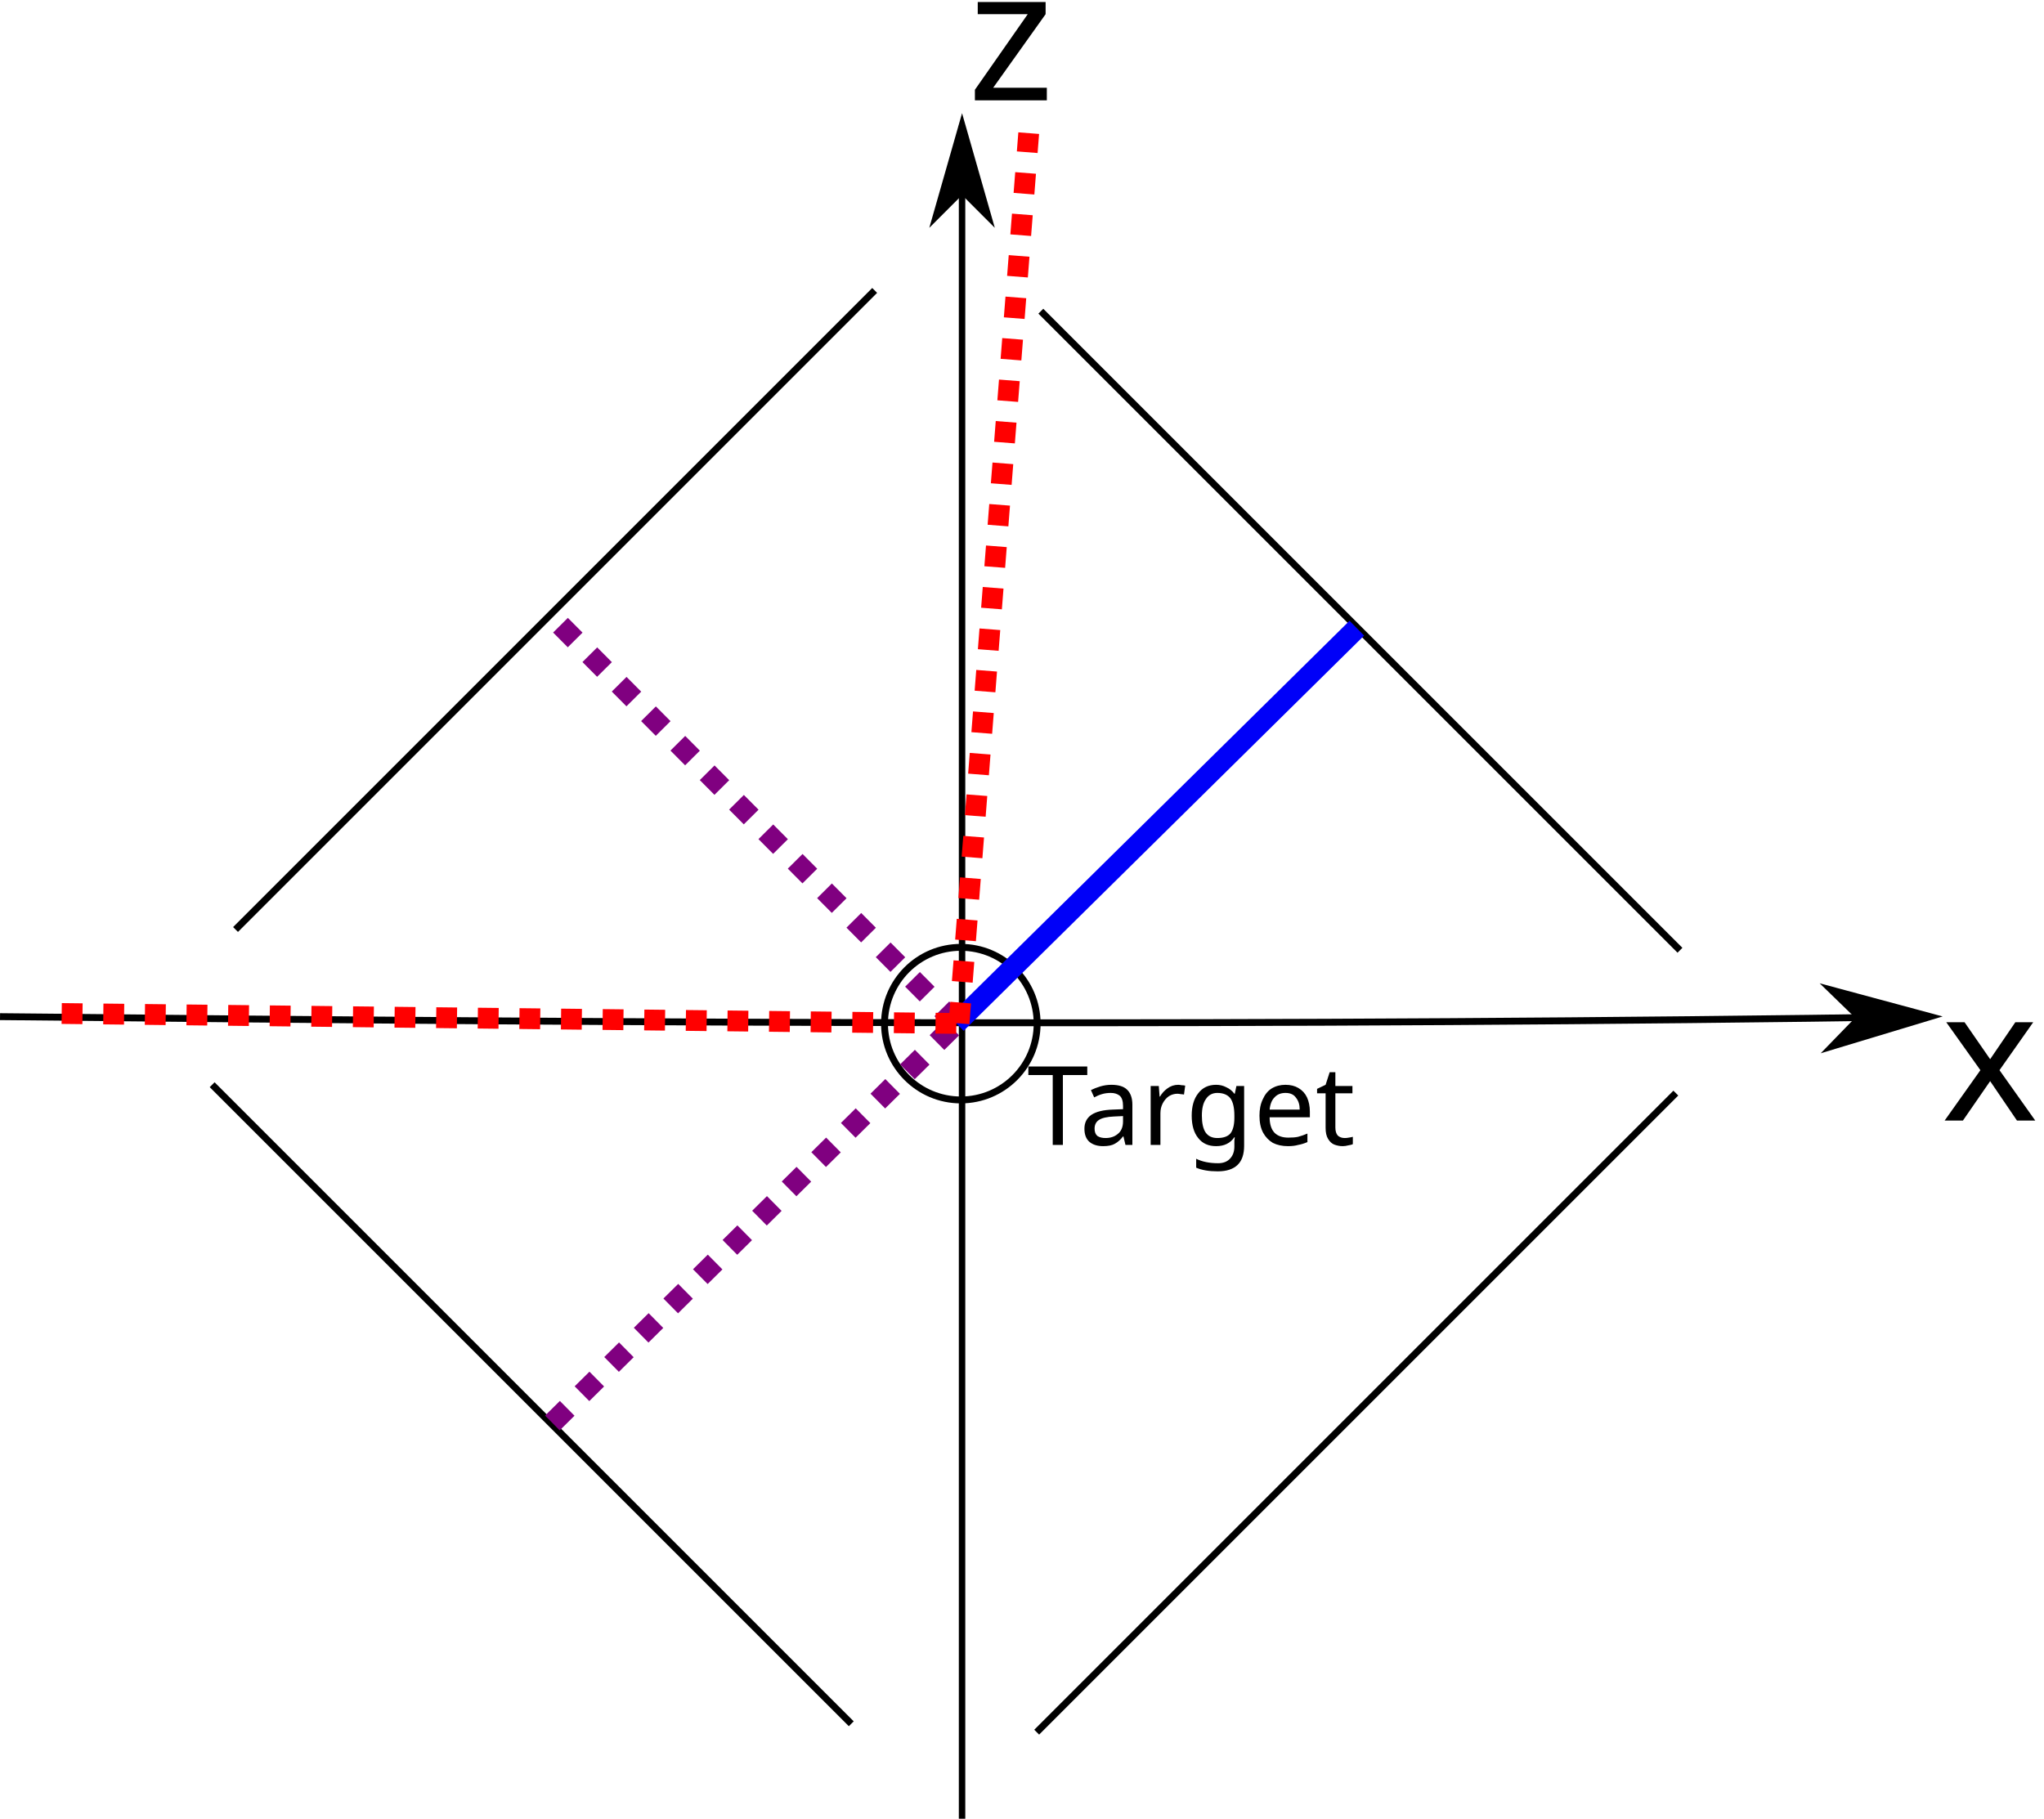
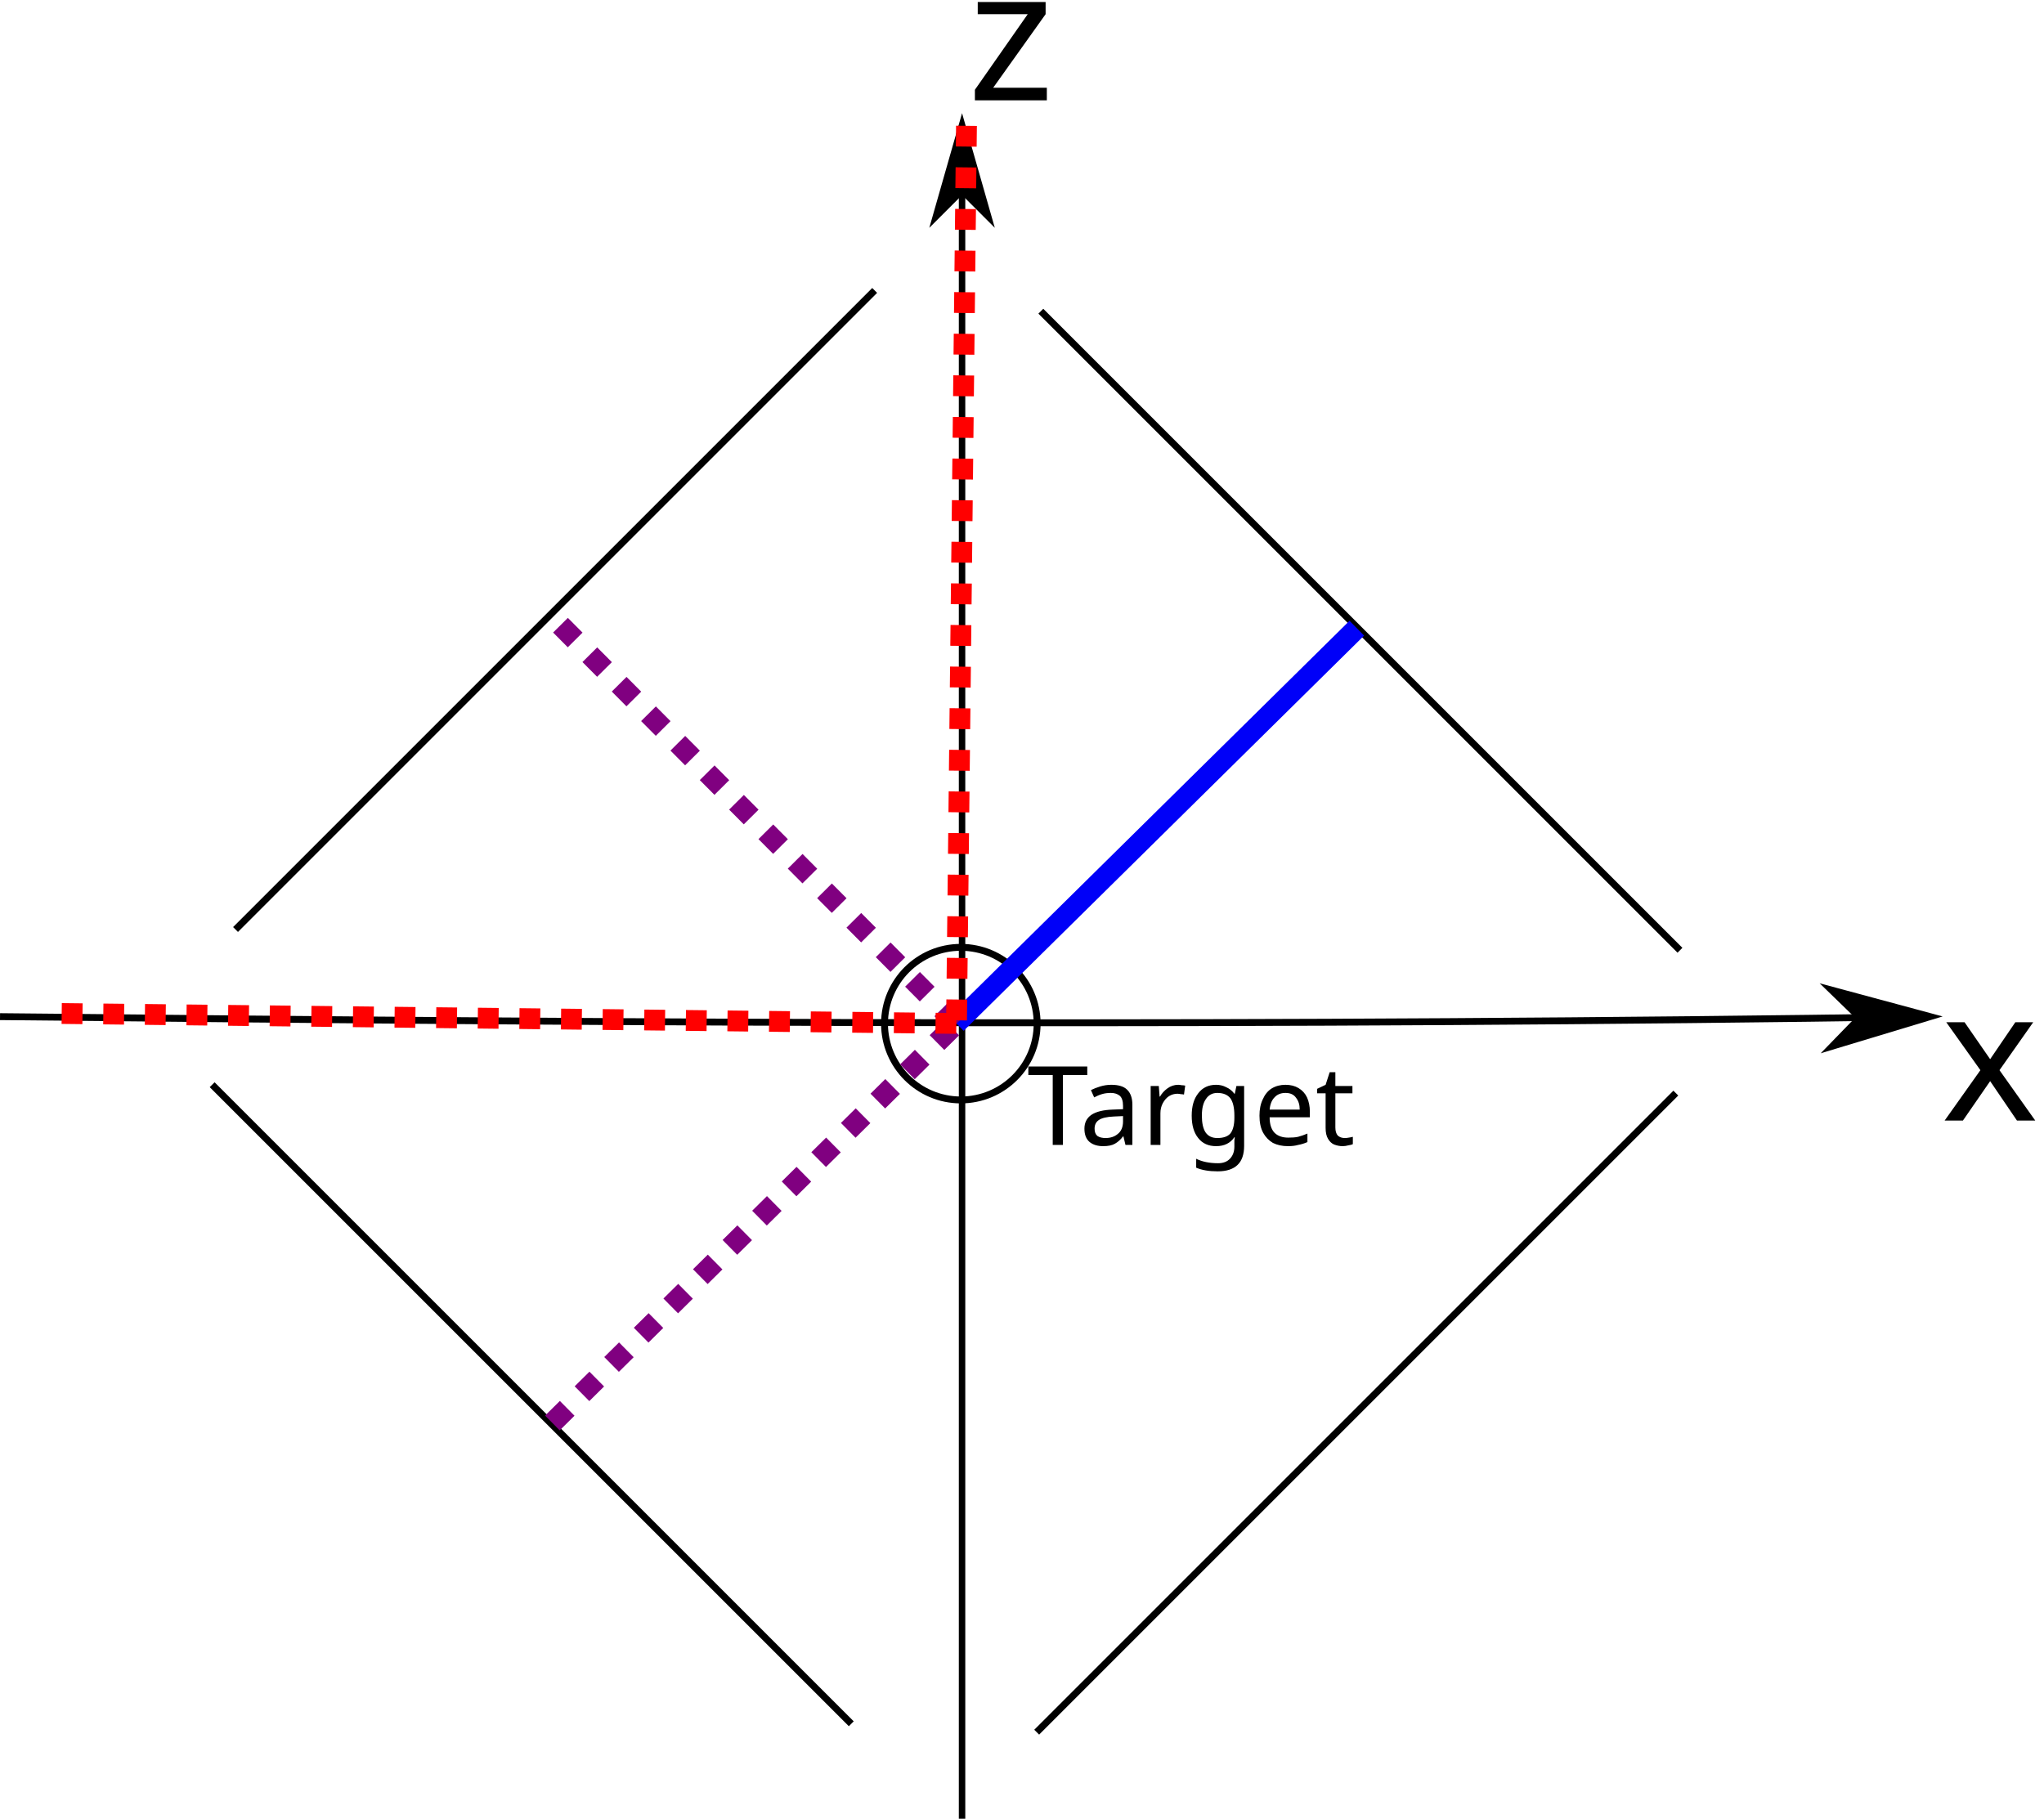
<svg xmlns="http://www.w3.org/2000/svg" width="78.59mm" height="69.934mm" viewBox="0 0 78.59 69.934" version="1.1" id="svg8">
  <defs id="defs2">
    <marker orient="auto" refY="0" refX="0" id="Arrow1Lend" style="overflow:visible">
      <path id="path919" d="M 0,0 5,-5 -12.5,0 5,5 Z" style="fill:#000000;fill-opacity:1;fill-rule:evenodd;stroke:#000000;stroke-width:1pt;stroke-opacity:1" transform="matrix(-0.8,0,0,-0.8,-10,0)" />
    </marker>
    <rect x="89.668" y="144.139" width="6.574" height="9.074" id="rect153" />
    <linearGradient id="linearGradient978">
      <stop style="stop-color:#000000;stop-opacity:1;" offset="0" id="stop976" />
    </linearGradient>
    <marker orient="auto" refY="0" refX="0" id="Arrow1Lend-3" style="overflow:visible">
      <path id="path919-6" d="M 0,0 5,-5 -12.5,0 5,5 Z" style="fill:#000000;fill-opacity:1;fill-rule:evenodd;stroke:#000000;stroke-width:1pt;stroke-opacity:1" transform="matrix(-0.8,0,0,-0.8,-10,0)" />
    </marker>
    <marker orient="auto" refY="0" refX="0" id="Arrow1Lend-5" style="overflow:visible">
      <path id="path919-3" d="M 0,0 5,-5 -12.5,0 5,5 Z" style="fill:#000000;fill-opacity:1;fill-rule:evenodd;stroke:#000000;stroke-width:1pt;stroke-opacity:1" transform="matrix(-0.8,0,0,-0.8,-10,0)" />
    </marker>
  </defs>
  <g id="layer1" transform="translate(-70.84389,-73.34149)">
    <path style="fill:none;stroke:#000000;stroke-width:0.265px;stroke-linecap:butt;stroke-linejoin:miter;stroke-opacity:1" d="m 79.001,115.051 c 24.574,24.574 24.574,24.574 24.574,24.574" id="path57" />
    <path style="fill:none;stroke:#000000;stroke-width:0.265px;stroke-linecap:butt;stroke-linejoin:miter;stroke-opacity:1" d="m 110.863,85.308 c 24.574,24.574 24.574,24.574 24.574,24.574" id="path57-3" />
    <path style="fill:none;stroke:#000000;stroke-width:0.265px;stroke-linecap:butt;stroke-linejoin:miter;stroke-opacity:1" d="M 104.474,84.509 C 79.9,109.083 79.9,109.083 79.9,109.083" id="path57-5" />
    <path style="fill:none;stroke:#000000;stroke-width:0.265px;stroke-linecap:butt;stroke-linejoin:miter;stroke-opacity:1" d="m 135.278,115.374 c -24.574,24.574 -24.574,24.574 -24.574,24.574" id="path57-6" />
    <text xml:space="preserve" style="font-style:normal;font-weight:normal;font-size:7.056px;line-height:1.5;font-family:sans-serif;fill:#000000;fill-opacity:1;stroke:none;stroke-width:0.265" x="108.047" y="77.2" id="text107">
      <tspan id="tspan105" x="108.047" y="77.2" style="font-weight:normal;font-size:7.056px;stroke-width:0.265">z</tspan>
    </text>
    <text xml:space="preserve" style="font-style:normal;font-weight:normal;font-size:10.583px;line-height:1.5;font-family:sans-serif;fill:#000000;fill-opacity:1;stroke:none;stroke-width:0.265" x="145.489" y="116.43" id="text128">
      <tspan id="tspan126" x="145.489" y="116.43" style="font-size:7.056px;stroke-width:0.265">x</tspan>
    </text>
    <text xml:space="preserve" style="font-size:4.233px;line-height:1;font-family:sans-serif;stroke-width:0.265" x="146.33" y="156.787" id="text93">
      <tspan id="tspan91" x="146.33" y="160.003" style="stroke-width:0.265" />
    </text>
    <text xml:space="preserve" style="font-size:4.233px;line-height:1;font-family:sans-serif;stroke-width:0.265" x="41.581" y="246.885" id="text3076">
      <tspan x="41.581" y="250.101" style="stroke-width:0.265" id="tspan3078" />
    </text>
    <text xml:space="preserve" style="font-size:4.233px;line-height:1;font-family:sans-serif;stroke-width:0.265" x="51.792" y="159.348" id="text2926-6-5-3">
      <tspan x="51.792" y="162.564" style="stroke-width:0.265" id="tspan2928-3-9-4" />
    </text>
    <text xml:space="preserve" style="font-size:4.233px;line-height:1;font-family:sans-serif;stroke-width:0.265" x="85.254" y="130.999" id="text101">
      <tspan id="tspan99" x="85.254" y="134.216" style="stroke-width:0.265" />
    </text>
    <text xml:space="preserve" style="font-size:4.233px;line-height:1;font-family:sans-serif;stroke-width:0.265" x="85.955" y="105.29" id="text101-3">
      <tspan id="tspan99-6" x="85.955" y="108.507" style="stroke-width:0.265" />
    </text>
    <text xml:space="preserve" style="font-size:4.233px;line-height:1;font-family:sans-serif;stroke-width:0.265" x="118.583" y="104.185" id="text101-7">
      <tspan id="tspan99-5" x="118.583" y="107.402" style="stroke-width:0.265" />
    </text>
    <text xml:space="preserve" style="font-size:4.233px;line-height:1;font-family:sans-serif;stroke-width:0.265" x="116.537" y="130.623" id="text101-35">
      <tspan id="tspan99-62" x="116.537" y="133.84" style="stroke-width:0.265" />
    </text>
    <text xml:space="preserve" id="text151" style="font-size:4.233px;line-height:1;font-family:sans-serif;white-space:pre;shape-inside:url(#rect153)" />
    <text xml:space="preserve" style="font-size:4.233px;line-height:1;font-family:sans-serif;stroke-width:0.265" x="83.481" y="205.435" id="text101-9">
      <tspan id="tspan99-1" x="83.481" y="208.651" style="stroke-width:0.265" />
    </text>
    <text xml:space="preserve" style="font-size:4.233px;line-height:1;font-family:sans-serif;stroke-width:0.265" x="117.877" y="207.136" id="text101-2">
      <tspan id="tspan99-7" x="117.877" y="210.352" style="stroke-width:0.265" />
    </text>
    <text xml:space="preserve" style="font-size:4.233px;line-height:1;font-family:sans-serif;stroke-width:0.265" x="39.9" y="141.245" id="text101-0">
      <tspan id="tspan99-9" x="39.9" y="144.461" style="stroke-width:0.265" />
    </text>
    <text xml:space="preserve" style="font-size:4.233px;line-height:1;font-family:sans-serif;stroke-width:0.265" x="40.339" y="89.34" id="text101-36">
      <tspan id="tspan99-0" x="40.339" y="92.556" style="stroke-width:0.265" />
    </text>
    <text xml:space="preserve" style="font-size:4.233px;line-height:1;font-family:sans-serif;stroke-width:0.265" x="163.937" y="86.863" id="text101-6">
      <tspan id="tspan99-2" x="163.937" y="90.079" style="stroke-width:0.265" />
    </text>
    <text xml:space="preserve" style="font-size:4.233px;line-height:1;font-family:sans-serif;stroke-width:0.265" x="166.014" y="141.878" id="text101-61">
      <tspan id="tspan99-8" x="166.014" y="145.094" style="stroke-width:0.265" />
    </text>
    <text xml:space="preserve" style="font-size:4.233px;line-height:1;font-family:sans-serif;stroke-width:0.265" x="48.917" y="205.312" id="text101-79">
      <tspan id="tspan99-20" x="48.917" y="208.528" style="stroke-width:0.265" />
    </text>
    <text xml:space="preserve" style="font-size:4.233px;line-height:1;font-family:sans-serif;stroke-width:0.265" x="154.822" y="205.843" id="text101-23">
      <tspan id="tspan99-75" x="154.822" y="209.059" style="stroke-width:0.265" />
    </text>
    <rect style="fill:none;stroke:#000000;stroke-width:0.265" id="rect118886" width="5.868" height="5.868" x="104.853" y="109.769" ry="2.934" />
    <text xml:space="preserve" style="font-size:4.233px;line-height:1;font-family:sans-serif;stroke-width:0.265" x="110.336" y="117.37" id="text120906">
      <tspan id="tspan120904" style="stroke-width:0.265" x="110.336" y="117.37">Target</tspan>
    </text>
    <path style="fill:none;stroke:#000000;stroke-width:0.265;stroke-linecap:butt;stroke-linejoin:miter;stroke-miterlimit:4;stroke-dasharray:none;stroke-opacity:1;marker-end:url(#Arrow1Lend)" d="m 70.845,112.434 c 24.79,0.256 49.544,0.37 74.178,0" id="path2248" />
    <path style="fill:none;stroke:#000000;stroke-width:0.248;stroke-linecap:butt;stroke-linejoin:miter;stroke-miterlimit:4;stroke-dasharray:none;stroke-opacity:1;marker-end:url(#Arrow1Lend-3)" d="M 107.834,143.276 V 78.175" id="path2248-7" />
    <path style="fill:none;stroke:#0000f8;stroke-width:0.8;stroke-linecap:butt;stroke-linejoin:miter;stroke-miterlimit:4;stroke-dasharray:none;stroke-opacity:1" d="M 107.614,112.695 123.012,97.497" id="path937" />
    <path style="fill:none;stroke:#800080;stroke-width:0.8;stroke-linecap:butt;stroke-linejoin:miter;stroke-miterlimit:4;stroke-dasharray:0.8, 0.8;stroke-dashoffset:0;stroke-opacity:1" d="M 92.083,128.058 107.614,112.695" id="path937-3" />
    <path style="fill:none;stroke:#800080;stroke-width:0.8;stroke-linecap:butt;stroke-linejoin:miter;stroke-miterlimit:4;stroke-dasharray:0.8, 0.8;stroke-dashoffset:0;stroke-opacity:1" d="M 107.621,112.702 92.216,97.203" id="path937-3-6" />
-     <path style="fill:none;stroke:#ff0000;stroke-width:0.8;stroke-linecap:butt;stroke-linejoin:miter;stroke-miterlimit:4;stroke-dasharray:0.8,0.8;stroke-dashoffset:0;stroke-opacity:1" d="m 107.718,112.692 2.679,-34.231" id="path1011" />
    <path style="fill:none;stroke:#ff0000;stroke-width:0.8;stroke-linecap:butt;stroke-linejoin:miter;stroke-opacity:1;stroke-miterlimit:4;stroke-dasharray:0.8, 0.8;stroke-dashoffset:0" d="M 107.614,112.695 73.089,112.312" id="path1047" />
+     <path style="fill:none;stroke:#ff0000;stroke-width:0.8;stroke-linecap:butt;stroke-linejoin:miter;stroke-miterlimit:4;stroke-dasharray:0.8, 0.8;stroke-dashoffset:0;stroke-opacity:1" d="M 108.004,78.178 107.621,112.702" id="path1047-5" />
  </g>
</svg>
